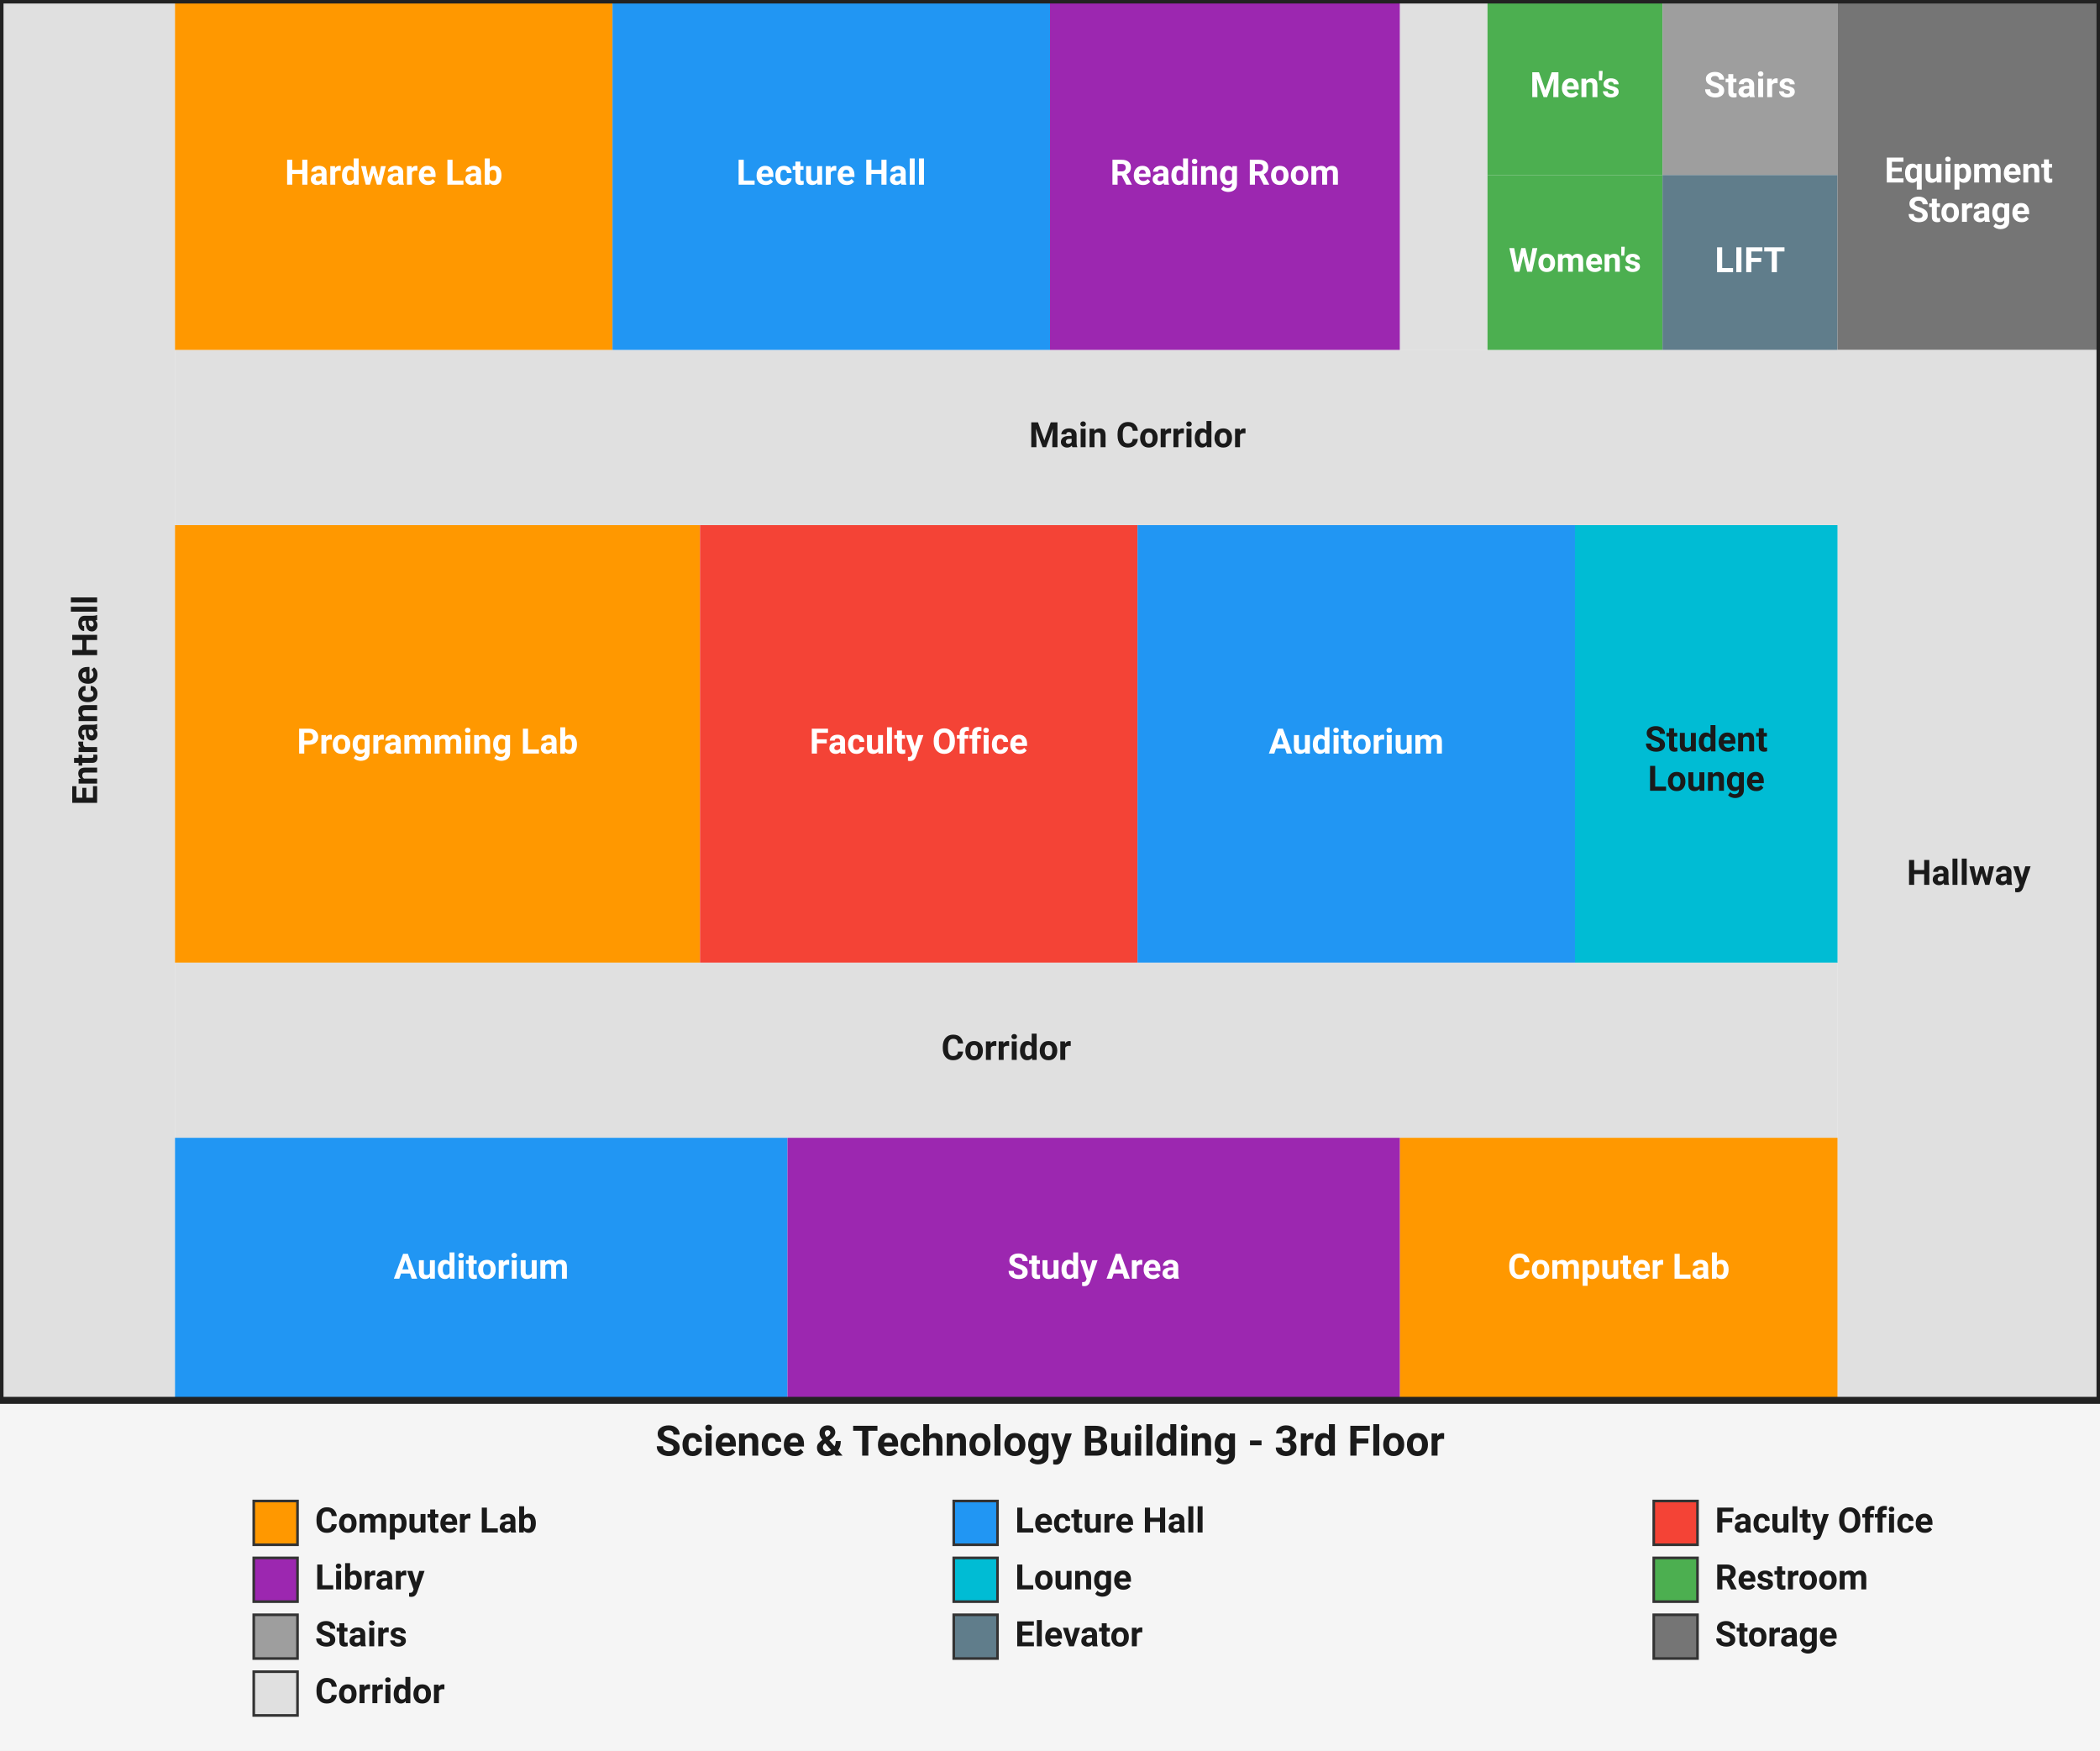
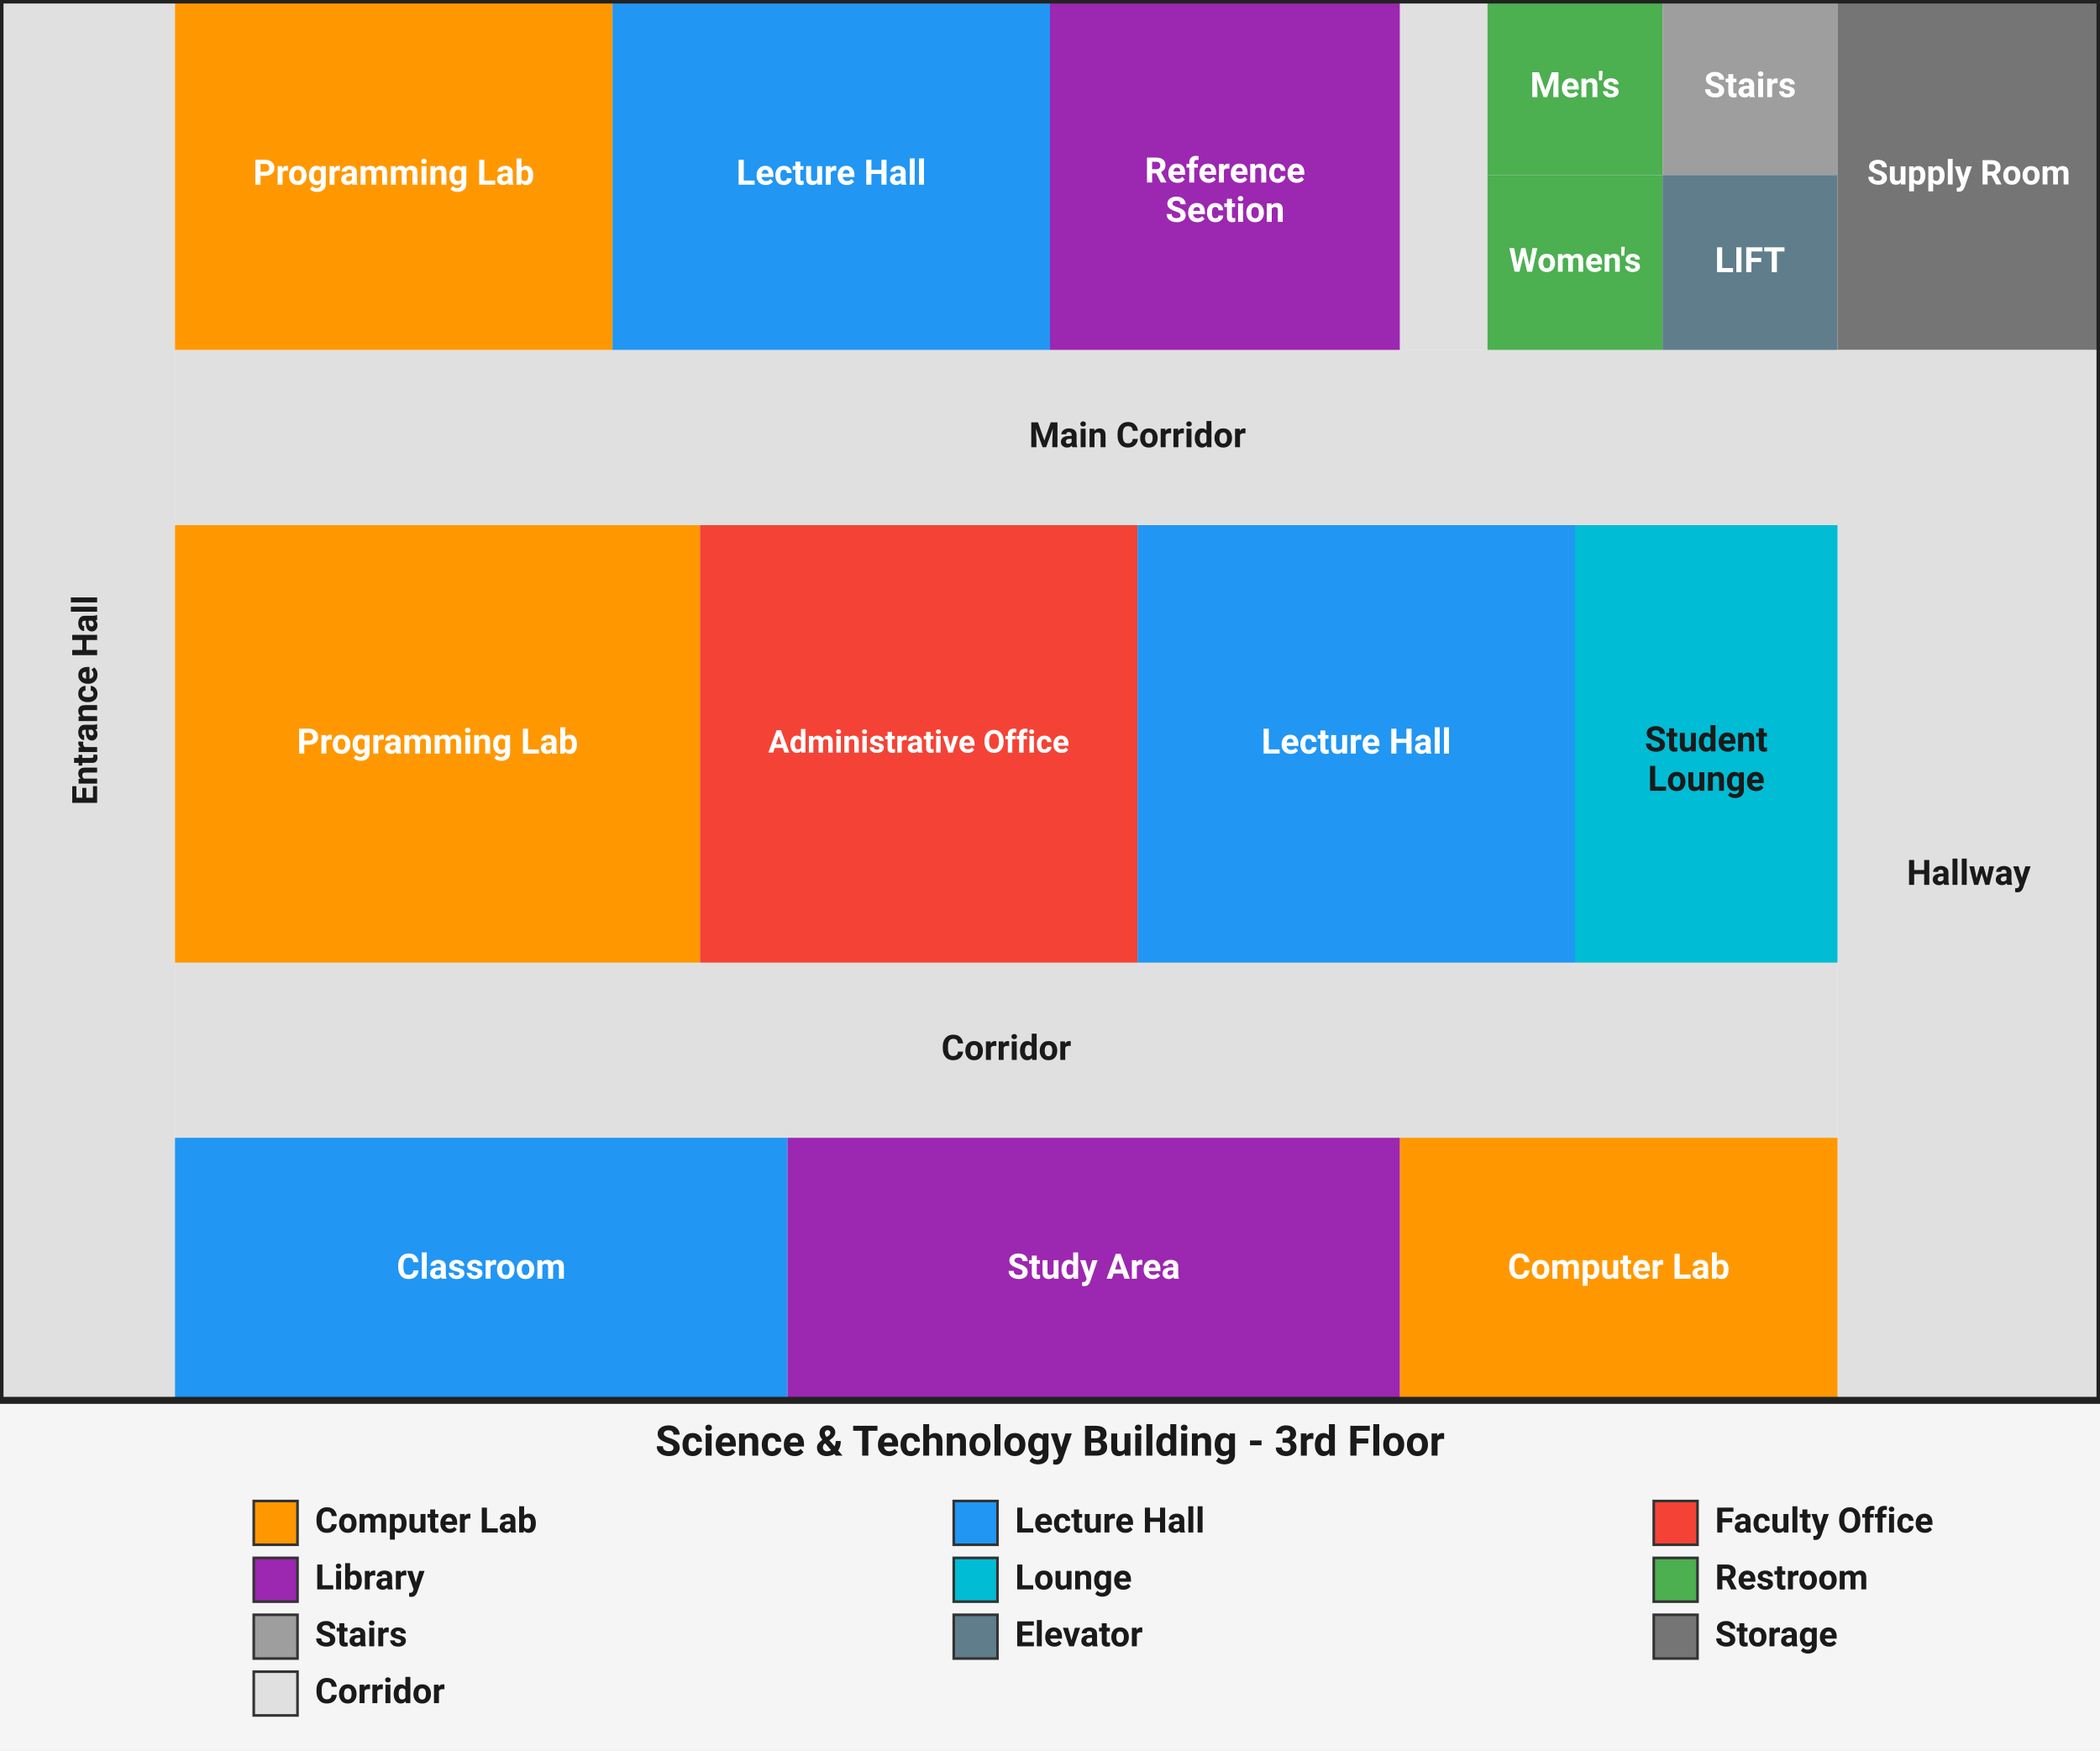
<svg xmlns="http://www.w3.org/2000/svg" viewBox="0 0 2400 2000" width="2400" height="2000" style="display:block; max-width:100%; height:auto;">
  <defs>
    <style>
      text { 
        -webkit-font-smoothing: antialiased;
        -moz-osx-font-smoothing: grayscale;
      }
    </style>
  </defs>
  <rect x="0" y="0" width="2400" height="2000" fill="#f5f5f5" />
  <rect x="0" y="0" width="200" height="1600" fill="#E0E0E0" stroke="none" />
  <text x="100.0" y="800.0" font-family="Roboto,Segoe UI,Arial,sans-serif" font-size="40" font-weight="600" fill="#1a1a1a" text-anchor="middle" dominant-baseline="middle" transform="rotate(-90 100.0 800.0)">
              Entrance Hall
            </text>
  <rect x="200" y="0" width="500" height="400" fill="#FF9800" stroke="none" />
  <text x="450.0" y="200.0" font-family="Roboto,Segoe UI,Arial,sans-serif" font-size="40" font-weight="600" fill="white" text-anchor="middle" dominant-baseline="middle">
-               Hardware Lab
+               Programming Lab
            </text>
  <rect x="700" y="0" width="500" height="400" fill="#2196F3" stroke="none" />
  <text x="950.0" y="200.0" font-family="Roboto,Segoe UI,Arial,sans-serif" font-size="40" font-weight="600" fill="white" text-anchor="middle" dominant-baseline="middle">
              Lecture Hall
            </text>
  <rect x="1200" y="0" width="400" height="400" fill="#9C27B0" stroke="none" />
-   <text x="1400.0" y="200.0" font-family="Roboto,Segoe UI,Arial,sans-serif" font-size="40" font-weight="600" fill="white" text-anchor="middle" dominant-baseline="middle">
-               Reading Room
-             </text>
+   <g>
+     <text x="1400.0" y="197.5" font-family="Roboto,Segoe UI,Arial,sans-serif" font-size="40" font-weight="600" fill="white" text-anchor="middle" dominant-baseline="middle">
+                   Reference
+                 </text>
+     <text x="1400.0" y="242.5" font-family="Roboto,Segoe UI,Arial,sans-serif" font-size="40" font-weight="600" fill="white" text-anchor="middle" dominant-baseline="middle">
+                   Section
+                 </text>
+   </g>
  <rect x="1600" y="0" width="100" height="400" fill="#E0E0E0" stroke="none" />
  <rect x="1700" y="0" width="200" height="200" fill="#4CAF50" stroke="none" />
  <text x="1800.0" y="100.0" font-family="Roboto,Segoe UI,Arial,sans-serif" font-size="40" font-weight="600" fill="white" text-anchor="middle" dominant-baseline="middle">
              Men's
            </text>
  <rect x="1700" y="200" width="200" height="200" fill="#4CAF50" stroke="none" />
  <text x="1800.0" y="300.0" font-family="Roboto,Segoe UI,Arial,sans-serif" font-size="38" font-weight="600" fill="white" text-anchor="middle" dominant-baseline="middle">
              Women's
            </text>
  <rect x="1900" y="0" width="200" height="200" fill="#9E9E9E" stroke="none" />
  <text x="2000.0" y="100.0" font-family="Roboto,Segoe UI,Arial,sans-serif" font-size="40" font-weight="600" fill="white" text-anchor="middle" dominant-baseline="middle">
              Stairs
            </text>
  <rect x="1900" y="200" width="200" height="200" fill="#607D8B" stroke="none" />
  <text x="2000.0" y="300.0" font-family="Roboto,Segoe UI,Arial,sans-serif" font-size="40" font-weight="600" fill="white" text-anchor="middle" dominant-baseline="middle">
              LIFT
            </text>
  <rect x="2100" y="0" width="300" height="400" fill="#757575" stroke="none" />
-   <g>
-     <text x="2250.0" y="197.5" font-family="Roboto,Segoe UI,Arial,sans-serif" font-size="40" font-weight="600" fill="white" text-anchor="middle" dominant-baseline="middle">
-                   Equipment
-                 </text>
-     <text x="2250.0" y="242.5" font-family="Roboto,Segoe UI,Arial,sans-serif" font-size="40" font-weight="600" fill="white" text-anchor="middle" dominant-baseline="middle">
-                   Storage
-                 </text>
-   </g>
+   <text x="2250.0" y="200.0" font-family="Roboto,Segoe UI,Arial,sans-serif" font-size="39" font-weight="600" fill="white" text-anchor="middle" dominant-baseline="middle">
+               Supply Room
+             </text>
  <rect x="200" y="400" width="2200" height="200" fill="#E0E0E0" stroke="none" />
  <text x="1300.0" y="500.0" font-family="Roboto,Segoe UI,Arial,sans-serif" font-size="40" font-weight="600" fill="#1a1a1a" text-anchor="middle" dominant-baseline="middle">
              Main Corridor
            </text>
  <rect x="1600" y="400" width="100" height="100" fill="#E0E0E0" stroke="none" />
  <rect x="2100" y="400" width="300" height="1200" fill="#E0E0E0" stroke="none" />
  <text x="2250.0" y="1000.0" font-family="Roboto,Segoe UI,Arial,sans-serif" font-size="40" font-weight="600" fill="#1a1a1a" text-anchor="middle" dominant-baseline="middle">
              Hallway
            </text>
  <rect x="200" y="600" width="600" height="500" fill="#FF9800" stroke="none" />
  <text x="500.0" y="850.0" font-family="Roboto,Segoe UI,Arial,sans-serif" font-size="40" font-weight="600" fill="white" text-anchor="middle" dominant-baseline="middle">
              Programming Lab
            </text>
  <rect x="800" y="600" width="500" height="500" fill="#F44336" stroke="none" />
-   <text x="1050.0" y="850.0" font-family="Roboto,Segoe UI,Arial,sans-serif" font-size="40" font-weight="600" fill="white" text-anchor="middle" dominant-baseline="middle">
-               Faculty Office
+   <text x="1050.0" y="850.0" font-family="Roboto,Segoe UI,Arial,sans-serif" font-size="36" font-weight="600" fill="white" text-anchor="middle" dominant-baseline="middle">
+               Administrative Office
            </text>
  <rect x="1300" y="600" width="500" height="500" fill="#2196F3" stroke="none" />
  <text x="1550.0" y="850.0" font-family="Roboto,Segoe UI,Arial,sans-serif" font-size="40" font-weight="600" fill="white" text-anchor="middle" dominant-baseline="middle">
-               Auditorium
+               Lecture Hall
            </text>
  <rect x="1800" y="600" width="300" height="500" fill="#00BCD4" stroke="none" />
  <g>
    <text x="1950.0" y="847.5" font-family="Roboto,Segoe UI,Arial,sans-serif" font-size="40" font-weight="600" fill="#1a1a1a" text-anchor="middle" dominant-baseline="middle">
                  Student
                </text>
    <text x="1950.0" y="892.5" font-family="Roboto,Segoe UI,Arial,sans-serif" font-size="40" font-weight="600" fill="#1a1a1a" text-anchor="middle" dominant-baseline="middle">
                  Lounge
                </text>
  </g>
  <rect x="200" y="1100" width="1900" height="200" fill="#E0E0E0" stroke="none" />
  <text x="1150.0" y="1200.0" font-family="Roboto,Segoe UI,Arial,sans-serif" font-size="40" font-weight="600" fill="#1a1a1a" text-anchor="middle" dominant-baseline="middle">
              Corridor
            </text>
  <rect x="200" y="1300" width="700" height="300" fill="#2196F3" stroke="none" />
  <text x="550.0" y="1450.0" font-family="Roboto,Segoe UI,Arial,sans-serif" font-size="40" font-weight="600" fill="white" text-anchor="middle" dominant-baseline="middle">
-               Auditorium
+               Classroom
            </text>
  <rect x="900" y="1300" width="700" height="300" fill="#9C27B0" stroke="none" />
  <text x="1250.0" y="1450.0" font-family="Roboto,Segoe UI,Arial,sans-serif" font-size="40" font-weight="600" fill="white" text-anchor="middle" dominant-baseline="middle">
              Study Area
            </text>
  <rect x="1600" y="1300" width="500" height="300" fill="#FF9800" stroke="none" />
  <text x="1850.0" y="1450.0" font-family="Roboto,Segoe UI,Arial,sans-serif" font-size="40" font-weight="600" fill="white" text-anchor="middle" dominant-baseline="middle">
              Computer Lab
            </text>
  <rect x="0" y="0" width="2400" height="1600" fill="none" stroke="#222" stroke-width="8" />
  <text x="1200.0" y="1650" font-family="Roboto,Segoe UI,Arial,sans-serif" font-size="48" font-weight="700" fill="#1a1a1a" text-anchor="middle" dominant-baseline="middle">
          Science &amp; Technology Building - 3rd Floor
        </text>
  <rect x="290.0" y="1715.0" width="50" height="50" fill="#FF9800" stroke="#333" stroke-width="3" />
  <text x="360.0" y="1740" font-family="Roboto,Segoe UI,Arial,sans-serif" font-size="40" font-weight="700" fill="#1a1a1a" text-anchor="start" dominant-baseline="middle">
          Computer Lab
        </text>
  <rect x="1090.0" y="1715.0" width="50" height="50" fill="#2196F3" stroke="#333" stroke-width="3" />
  <text x="1160.0" y="1740" font-family="Roboto,Segoe UI,Arial,sans-serif" font-size="40" font-weight="700" fill="#1a1a1a" text-anchor="start" dominant-baseline="middle">
          Lecture Hall
        </text>
  <rect x="1890.0" y="1715.0" width="50" height="50" fill="#F44336" stroke="#333" stroke-width="3" />
  <text x="1960.0" y="1740" font-family="Roboto,Segoe UI,Arial,sans-serif" font-size="40" font-weight="700" fill="#1a1a1a" text-anchor="start" dominant-baseline="middle">
          Faculty Office
        </text>
  <rect x="290.0" y="1780.0" width="50" height="50" fill="#9C27B0" stroke="#333" stroke-width="3" />
  <text x="360.0" y="1805" font-family="Roboto,Segoe UI,Arial,sans-serif" font-size="40" font-weight="700" fill="#1a1a1a" text-anchor="start" dominant-baseline="middle">
          Library
        </text>
  <rect x="1090.0" y="1780.0" width="50" height="50" fill="#00BCD4" stroke="#333" stroke-width="3" />
  <text x="1160.0" y="1805" font-family="Roboto,Segoe UI,Arial,sans-serif" font-size="40" font-weight="700" fill="#1a1a1a" text-anchor="start" dominant-baseline="middle">
          Lounge
        </text>
  <rect x="1890.0" y="1780.0" width="50" height="50" fill="#4CAF50" stroke="#333" stroke-width="3" />
  <text x="1960.0" y="1805" font-family="Roboto,Segoe UI,Arial,sans-serif" font-size="40" font-weight="700" fill="#1a1a1a" text-anchor="start" dominant-baseline="middle">
          Restroom
        </text>
  <rect x="290.0" y="1845.0" width="50" height="50" fill="#9E9E9E" stroke="#333" stroke-width="3" />
  <text x="360.0" y="1870" font-family="Roboto,Segoe UI,Arial,sans-serif" font-size="40" font-weight="700" fill="#1a1a1a" text-anchor="start" dominant-baseline="middle">
          Stairs
        </text>
  <rect x="1090.0" y="1845.0" width="50" height="50" fill="#607D8B" stroke="#333" stroke-width="3" />
  <text x="1160.0" y="1870" font-family="Roboto,Segoe UI,Arial,sans-serif" font-size="40" font-weight="700" fill="#1a1a1a" text-anchor="start" dominant-baseline="middle">
          Elevator
        </text>
  <rect x="1890.0" y="1845.0" width="50" height="50" fill="#757575" stroke="#333" stroke-width="3" />
  <text x="1960.0" y="1870" font-family="Roboto,Segoe UI,Arial,sans-serif" font-size="40" font-weight="700" fill="#1a1a1a" text-anchor="start" dominant-baseline="middle">
          Storage
        </text>
  <rect x="290.0" y="1910.0" width="50" height="50" fill="#E0E0E0" stroke="#333" stroke-width="3" />
  <text x="360.0" y="1935" font-family="Roboto,Segoe UI,Arial,sans-serif" font-size="40" font-weight="700" fill="#1a1a1a" text-anchor="start" dominant-baseline="middle">
          Corridor
        </text>
</svg>
